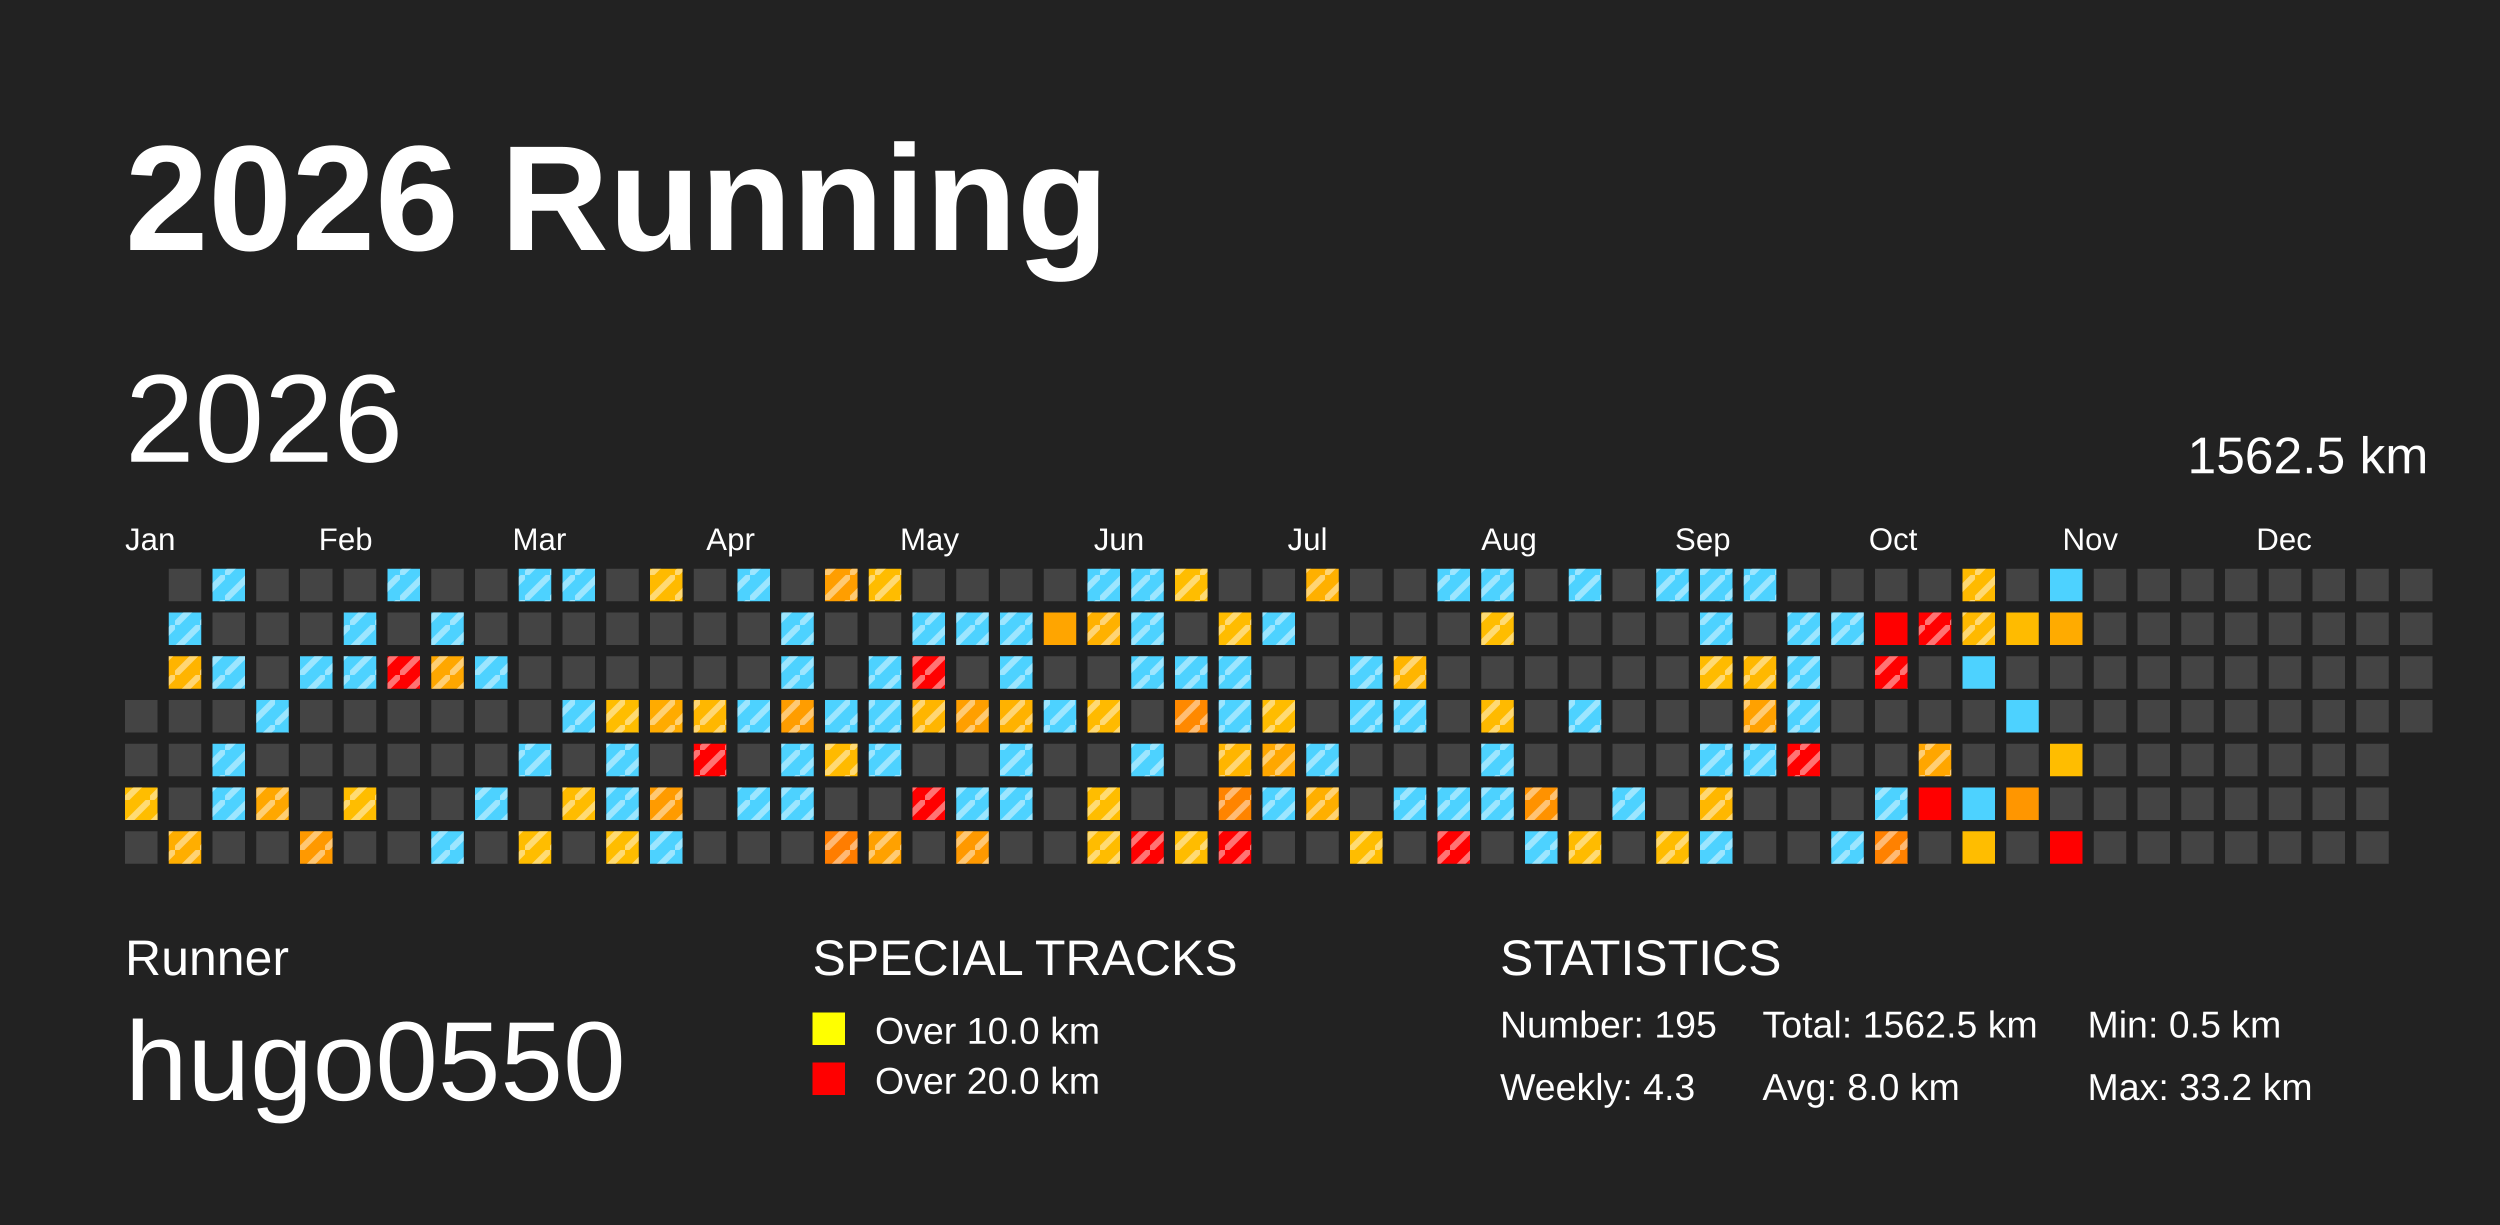
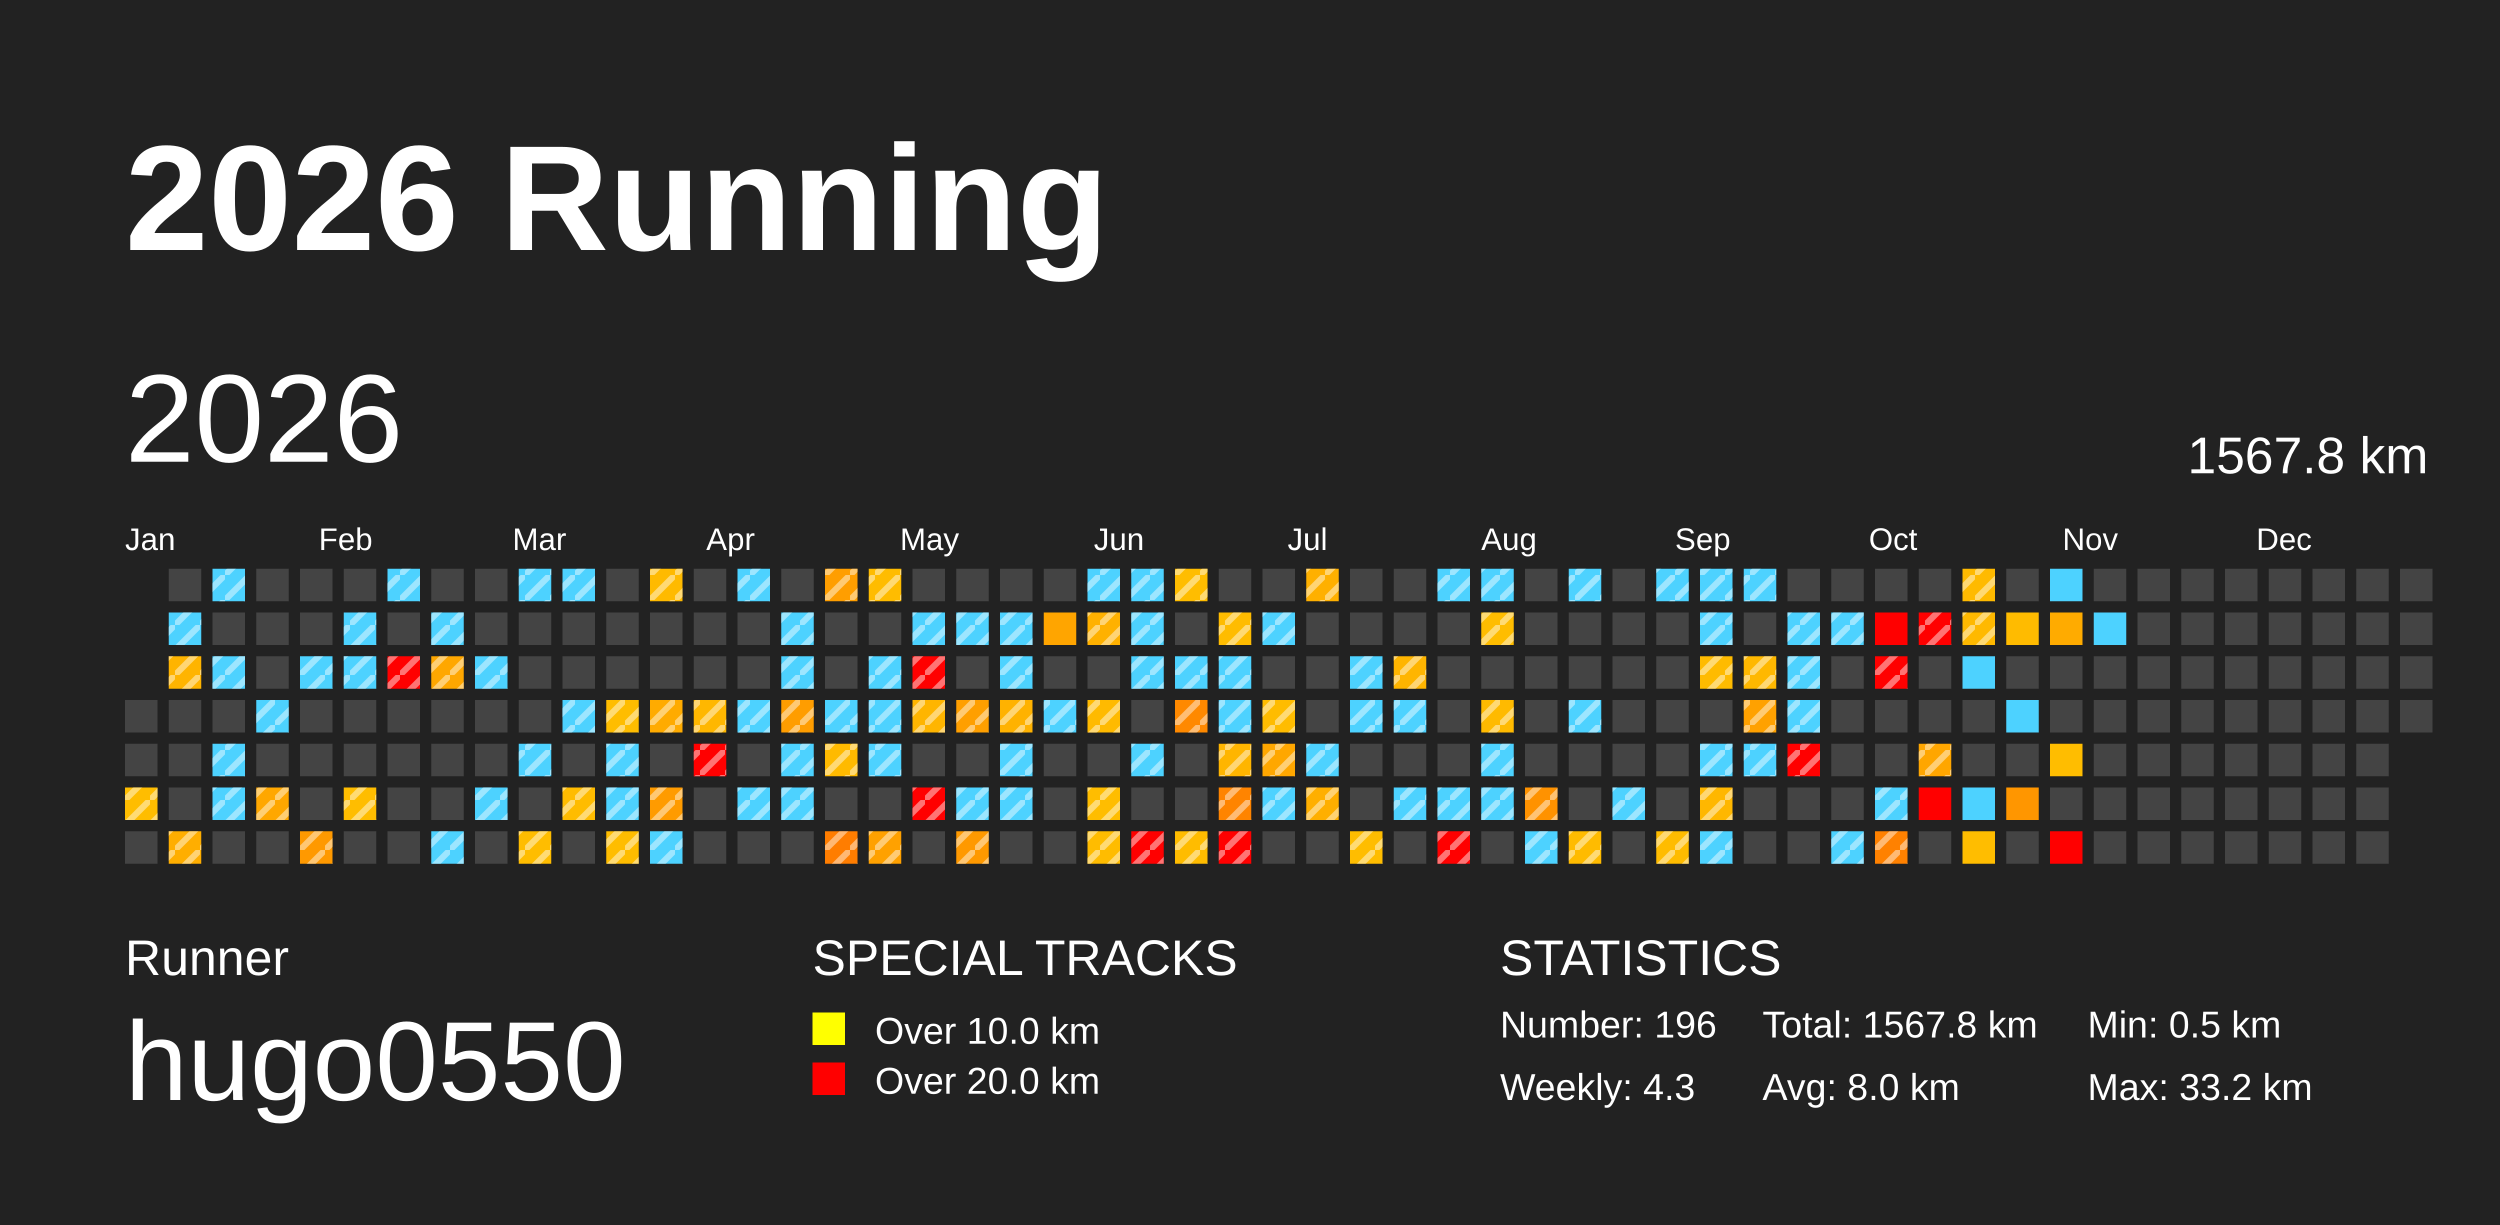
<svg xmlns="http://www.w3.org/2000/svg" baseProfile="full" height="98mm" version="1.1" viewBox="0,0,200,98" width="200mm">
  <defs>
    <pattern height="2" id="indoor-stripe" patternUnits="userSpaceOnUse" width="2">
      <line stroke="white" stroke-opacity="0.45" stroke-width="0.5" x1="0" x2="2" y1="2" y2="0" />
    </pattern>
  </defs>
  <rect fill="#222222" height="98" width="200" x="0" y="0" />
  <text fill="#FFFFFF" style="font-size:12px; font-family:Arial; font-weight:bold;" x="10" y="20">2026 Running</text>
  <text fill="#FFFFFF" style="font-size:4px; font-family:Arial" x="10" y="78">Runner</text>
  <text fill="#FFFFFF" style="font-size:9px; font-family:Arial" x="10" y="88">hugo0550</text>
  <text fill="#FFFFFF" style="font-size:4px; font-family:Arial" x="65" y="78">SPECIAL TRACKS</text>
  <rect fill="yellow" height="2.6" width="2.6" x="65" y="81" />
  <text fill="#FFFFFF" style="font-size:3px; font-family:Arial" x="70" y="83.5">Over 10.0 km</text>
  <rect fill="red" height="2.6" width="2.6" x="65" y="85" />
  <text fill="#FFFFFF" style="font-size:3px; font-family:Arial" x="70" y="87.5">Over 20.0 km</text>
  <text fill="#FFFFFF" style="font-size:4px; font-family:Arial" x="120" y="78">STATISTICS</text>
-   <text fill="#FFFFFF" style="font-size:3px; font-family:Arial" x="120" y="83">Number: 195</text>
+   <text fill="#FFFFFF" style="font-size:3px; font-family:Arial" x="120" y="83">Number: 196</text>
  <text fill="#FFFFFF" style="font-size:3px; font-family:Arial" x="120" y="88">Weekly: 4.3</text>
-   <text fill="#FFFFFF" style="font-size:3px; font-family:Arial" x="141" y="83">Total: 1562.5 km</text>
+   <text fill="#FFFFFF" style="font-size:3px; font-family:Arial" x="141" y="83">Total: 1567.8 km</text>
  <text fill="#FFFFFF" style="font-size:3px; font-family:Arial" x="141" y="88">Avg: 8.0 km</text>
  <text fill="#FFFFFF" style="font-size:3px; font-family:Arial" x="167" y="83">Min: 0.5 km</text>
  <text fill="#FFFFFF" style="font-size:3px; font-family:Arial" x="167" y="88">Max: 33.2 km</text>
  <text dominant-baseline="hanging" fill="#FFFFFF" style="font-size:10.0px; font-family:Arial;" x="10" y="30">2026</text>
-   <text dominant-baseline="hanging" fill="#FFFFFF" style="font-size:4.125px; font-family:Arial;" x="175" y="35">1562.5 km</text>
+   <text dominant-baseline="hanging" fill="#FFFFFF" style="font-size:4.125px; font-family:Arial;" x="175" y="35">1567.8 km</text>
  <text fill="#FFFFFF" style="font-size:2.5px; font-family:Arial" x="10.0" y="44">Jan</text>
  <text fill="#FFFFFF" style="font-size:2.5px; font-family:Arial" x="25.5" y="44">Feb</text>
  <text fill="#FFFFFF" style="font-size:2.5px; font-family:Arial" x="41.0" y="44">Mar</text>
  <text fill="#FFFFFF" style="font-size:2.5px; font-family:Arial" x="56.5" y="44">Apr</text>
  <text fill="#FFFFFF" style="font-size:2.5px; font-family:Arial" x="72.0" y="44">May</text>
  <text fill="#FFFFFF" style="font-size:2.5px; font-family:Arial" x="87.5" y="44">Jun</text>
  <text fill="#FFFFFF" style="font-size:2.5px; font-family:Arial" x="103.0" y="44">Jul</text>
  <text fill="#FFFFFF" style="font-size:2.5px; font-family:Arial" x="118.5" y="44">Aug</text>
  <text fill="#FFFFFF" style="font-size:2.5px; font-family:Arial" x="134.0" y="44">Sep</text>
  <text fill="#FFFFFF" style="font-size:2.5px; font-family:Arial" x="149.5" y="44">Oct</text>
  <text fill="#FFFFFF" style="font-size:2.5px; font-family:Arial" x="165.0" y="44">Nov</text>
  <text fill="#FFFFFF" style="font-size:2.5px; font-family:Arial" x="180.5" y="44">Dec</text>
  <rect fill="#444444" height="2.6" width="2.6" x="10.0" y="56.0" />
  <rect fill="#444444" height="2.6" width="2.6" x="10.0" y="59.5" />
  <rect fill="#ffbd00" height="2.6" width="2.6" x="10.0" y="63.0" />
  <rect fill="url(#indoor-stripe)" height="2.6" style="pointer-events: none;" width="2.6" x="10.0" y="63.0" />
  <rect fill="#444444" height="2.6" width="2.6" x="10.0" y="66.5" />
  <rect fill="#444444" height="2.6" width="2.6" x="13.5" y="45.5" />
  <rect fill="#4dd2ff" height="2.6" width="2.6" x="13.5" y="49.0" />
  <rect fill="url(#indoor-stripe)" height="2.6" style="pointer-events: none;" width="2.6" x="13.5" y="49.0" />
  <rect fill="#ffb400" height="2.6" width="2.6" x="13.5" y="52.5" />
  <rect fill="url(#indoor-stripe)" height="2.6" style="pointer-events: none;" width="2.6" x="13.5" y="52.5" />
  <rect fill="#444444" height="2.6" width="2.6" x="13.5" y="56.0" />
  <rect fill="#444444" height="2.6" width="2.6" x="13.5" y="59.5" />
  <rect fill="#444444" height="2.6" width="2.6" x="13.5" y="63.0" />
  <rect fill="#ffae00" height="2.6" width="2.6" x="13.5" y="66.5" />
  <rect fill="url(#indoor-stripe)" height="2.6" style="pointer-events: none;" width="2.6" x="13.5" y="66.5" />
  <rect fill="#4dd2ff" height="2.6" width="2.6" x="17.0" y="45.5" />
  <rect fill="url(#indoor-stripe)" height="2.6" style="pointer-events: none;" width="2.6" x="17.0" y="45.5" />
  <rect fill="#444444" height="2.6" width="2.6" x="17.0" y="49.0" />
  <rect fill="#4dd2ff" height="2.6" width="2.6" x="17.0" y="52.5" />
  <rect fill="url(#indoor-stripe)" height="2.6" style="pointer-events: none;" width="2.6" x="17.0" y="52.5" />
  <rect fill="#444444" height="2.6" width="2.6" x="17.0" y="56.0" />
  <rect fill="#4dd2ff" height="2.6" width="2.6" x="17.0" y="59.5" />
  <rect fill="url(#indoor-stripe)" height="2.6" style="pointer-events: none;" width="2.6" x="17.0" y="59.5" />
  <rect fill="#4dd2ff" height="2.6" width="2.6" x="17.0" y="63.0" />
  <rect fill="url(#indoor-stripe)" height="2.6" style="pointer-events: none;" width="2.6" x="17.0" y="63.0" />
  <rect fill="#444444" height="2.6" width="2.6" x="17.0" y="66.5" />
  <rect fill="#444444" height="2.6" width="2.6" x="20.5" y="45.5" />
  <rect fill="#444444" height="2.6" width="2.6" x="20.5" y="49.0" />
  <rect fill="#444444" height="2.6" width="2.6" x="20.5" y="52.5" />
  <rect fill="#4dd2ff" height="2.6" width="2.6" x="20.5" y="56.0" />
  <rect fill="url(#indoor-stripe)" height="2.6" style="pointer-events: none;" width="2.6" x="20.5" y="56.0" />
  <rect fill="#444444" height="2.6" width="2.6" x="20.5" y="59.5" />
  <rect fill="#ffa700" height="2.6" width="2.6" x="20.5" y="63.0" />
  <rect fill="url(#indoor-stripe)" height="2.6" style="pointer-events: none;" width="2.6" x="20.5" y="63.0" />
  <rect fill="#444444" height="2.6" width="2.6" x="20.5" y="66.5" />
  <rect fill="#444444" height="2.6" width="2.6" x="24.0" y="45.5" />
  <rect fill="#444444" height="2.6" width="2.6" x="24.0" y="49.0" />
  <rect fill="#4dd2ff" height="2.6" width="2.6" x="24.0" y="52.5" />
  <rect fill="url(#indoor-stripe)" height="2.6" style="pointer-events: none;" width="2.6" x="24.0" y="52.5" />
  <rect fill="#444444" height="2.6" width="2.6" x="24.0" y="56.0" />
  <rect fill="#444444" height="2.6" width="2.6" x="24.0" y="59.5" />
  <rect fill="#444444" height="2.6" width="2.6" x="24.0" y="63.0" />
  <rect fill="#ff9900" height="2.6" width="2.6" x="24.0" y="66.5" />
  <rect fill="url(#indoor-stripe)" height="2.6" style="pointer-events: none;" width="2.6" x="24.0" y="66.5" />
  <rect fill="#444444" height="2.6" width="2.6" x="27.5" y="45.5" />
  <rect fill="#4dd2ff" height="2.6" width="2.6" x="27.5" y="49.0" />
  <rect fill="url(#indoor-stripe)" height="2.6" style="pointer-events: none;" width="2.6" x="27.5" y="49.0" />
  <rect fill="#4dd2ff" height="2.6" width="2.6" x="27.5" y="52.5" />
  <rect fill="url(#indoor-stripe)" height="2.6" style="pointer-events: none;" width="2.6" x="27.5" y="52.5" />
  <rect fill="#444444" height="2.6" width="2.6" x="27.5" y="56.0" />
  <rect fill="#444444" height="2.6" width="2.6" x="27.5" y="59.5" />
  <rect fill="#ffbd00" height="2.6" width="2.6" x="27.5" y="63.0" />
  <rect fill="url(#indoor-stripe)" height="2.6" style="pointer-events: none;" width="2.6" x="27.5" y="63.0" />
  <rect fill="#444444" height="2.6" width="2.6" x="27.5" y="66.5" />
  <rect fill="#4dd2ff" height="2.6" width="2.6" x="31.0" y="45.5" />
  <rect fill="url(#indoor-stripe)" height="2.6" style="pointer-events: none;" width="2.6" x="31.0" y="45.5" />
  <rect fill="#444444" height="2.6" width="2.6" x="31.0" y="49.0" />
  <rect fill="red" height="2.6" width="2.6" x="31.0" y="52.5" />
  <rect fill="url(#indoor-stripe)" height="2.6" style="pointer-events: none;" width="2.6" x="31.0" y="52.5" />
  <rect fill="#444444" height="2.6" width="2.6" x="31.0" y="56.0" />
  <rect fill="#444444" height="2.6" width="2.6" x="31.0" y="59.5" />
  <rect fill="#444444" height="2.6" width="2.6" x="31.0" y="63.0" />
  <rect fill="#444444" height="2.6" width="2.6" x="31.0" y="66.5" />
  <rect fill="#444444" height="2.6" width="2.6" x="34.5" y="45.5" />
  <rect fill="#4dd2ff" height="2.6" width="2.6" x="34.5" y="49.0" />
  <rect fill="url(#indoor-stripe)" height="2.6" style="pointer-events: none;" width="2.6" x="34.5" y="49.0" />
  <rect fill="#ffa700" height="2.6" width="2.6" x="34.5" y="52.5" />
  <rect fill="url(#indoor-stripe)" height="2.6" style="pointer-events: none;" width="2.6" x="34.5" y="52.5" />
  <rect fill="#444444" height="2.6" width="2.6" x="34.5" y="56.0" />
  <rect fill="#444444" height="2.6" width="2.6" x="34.5" y="59.5" />
  <rect fill="#444444" height="2.6" width="2.6" x="34.5" y="63.0" />
  <rect fill="#4dd2ff" height="2.6" width="2.6" x="34.5" y="66.5" />
  <rect fill="url(#indoor-stripe)" height="2.6" style="pointer-events: none;" width="2.6" x="34.5" y="66.5" />
  <rect fill="#444444" height="2.6" width="2.6" x="38.0" y="45.5" />
  <rect fill="#444444" height="2.6" width="2.6" x="38.0" y="49.0" />
  <rect fill="#4dd2ff" height="2.6" width="2.6" x="38.0" y="52.5" />
  <rect fill="url(#indoor-stripe)" height="2.6" style="pointer-events: none;" width="2.6" x="38.0" y="52.5" />
  <rect fill="#444444" height="2.6" width="2.6" x="38.0" y="56.0" />
  <rect fill="#444444" height="2.6" width="2.6" x="38.0" y="59.5" />
  <rect fill="#4dd2ff" height="2.6" width="2.6" x="38.0" y="63.0" />
  <rect fill="url(#indoor-stripe)" height="2.6" style="pointer-events: none;" width="2.6" x="38.0" y="63.0" />
  <rect fill="#444444" height="2.6" width="2.6" x="38.0" y="66.5" />
  <rect fill="#4dd2ff" height="2.6" width="2.6" x="41.5" y="45.5" />
  <rect fill="url(#indoor-stripe)" height="2.6" style="pointer-events: none;" width="2.6" x="41.5" y="45.5" />
  <rect fill="#444444" height="2.6" width="2.6" x="41.5" y="49.0" />
  <rect fill="#444444" height="2.6" width="2.6" x="41.5" y="52.5" />
  <rect fill="#444444" height="2.6" width="2.6" x="41.5" y="56.0" />
  <rect fill="#4dd2ff" height="2.6" width="2.6" x="41.5" y="59.5" />
  <rect fill="url(#indoor-stripe)" height="2.6" style="pointer-events: none;" width="2.6" x="41.5" y="59.5" />
  <rect fill="#444444" height="2.6" width="2.6" x="41.5" y="63.0" />
  <rect fill="#ffbd00" height="2.6" width="2.6" x="41.5" y="66.5" />
  <rect fill="url(#indoor-stripe)" height="2.6" style="pointer-events: none;" width="2.6" x="41.5" y="66.5" />
  <rect fill="#4dd2ff" height="2.6" width="2.6" x="45.0" y="45.5" />
  <rect fill="url(#indoor-stripe)" height="2.6" style="pointer-events: none;" width="2.6" x="45.0" y="45.5" />
  <rect fill="#444444" height="2.6" width="2.6" x="45.0" y="49.0" />
  <rect fill="#444444" height="2.6" width="2.6" x="45.0" y="52.5" />
  <rect fill="#4dd2ff" height="2.6" width="2.6" x="45.0" y="56.0" />
  <rect fill="url(#indoor-stripe)" height="2.6" style="pointer-events: none;" width="2.6" x="45.0" y="56.0" />
  <rect fill="#444444" height="2.6" width="2.6" x="45.0" y="59.5" />
  <rect fill="#ffbc00" height="2.6" width="2.6" x="45.0" y="63.0" />
  <rect fill="url(#indoor-stripe)" height="2.6" style="pointer-events: none;" width="2.6" x="45.0" y="63.0" />
  <rect fill="#444444" height="2.6" width="2.6" x="45.0" y="66.5" />
  <rect fill="#444444" height="2.6" width="2.6" x="48.5" y="45.5" />
  <rect fill="#444444" height="2.6" width="2.6" x="48.5" y="49.0" />
  <rect fill="#444444" height="2.6" width="2.6" x="48.5" y="52.5" />
  <rect fill="#ffbd00" height="2.6" width="2.6" x="48.5" y="56.0" />
  <rect fill="url(#indoor-stripe)" height="2.6" style="pointer-events: none;" width="2.6" x="48.5" y="56.0" />
  <rect fill="#4dd2ff" height="2.6" width="2.6" x="48.5" y="59.5" />
  <rect fill="url(#indoor-stripe)" height="2.6" style="pointer-events: none;" width="2.6" x="48.5" y="59.5" />
  <rect fill="#4dd2ff" height="2.6" width="2.6" x="48.5" y="63.0" />
  <rect fill="url(#indoor-stripe)" height="2.6" style="pointer-events: none;" width="2.6" x="48.5" y="63.0" />
  <rect fill="#ffbd00" height="2.6" width="2.6" x="48.5" y="66.5" />
  <rect fill="url(#indoor-stripe)" height="2.6" style="pointer-events: none;" width="2.6" x="48.5" y="66.5" />
  <rect fill="#ffba00" height="2.6" width="2.6" x="52.0" y="45.5" />
  <rect fill="url(#indoor-stripe)" height="2.6" style="pointer-events: none;" width="2.6" x="52.0" y="45.5" />
  <rect fill="#444444" height="2.6" width="2.6" x="52.0" y="49.0" />
  <rect fill="#444444" height="2.6" width="2.6" x="52.0" y="52.5" />
  <rect fill="#ffab00" height="2.6" width="2.6" x="52.0" y="56.0" />
  <rect fill="url(#indoor-stripe)" height="2.6" style="pointer-events: none;" width="2.6" x="52.0" y="56.0" />
  <rect fill="#444444" height="2.6" width="2.6" x="52.0" y="59.5" />
  <rect fill="#ff9b00" height="2.6" width="2.6" x="52.0" y="63.0" />
  <rect fill="url(#indoor-stripe)" height="2.6" style="pointer-events: none;" width="2.6" x="52.0" y="63.0" />
  <rect fill="#4dd2ff" height="2.6" width="2.6" x="52.0" y="66.5" />
  <rect fill="url(#indoor-stripe)" height="2.6" style="pointer-events: none;" width="2.6" x="52.0" y="66.5" />
  <rect fill="#444444" height="2.6" width="2.6" x="55.5" y="45.5" />
  <rect fill="#444444" height="2.6" width="2.6" x="55.5" y="49.0" />
  <rect fill="#444444" height="2.6" width="2.6" x="55.5" y="52.5" />
  <rect fill="#ffb700" height="2.6" width="2.6" x="55.5" y="56.0" />
  <rect fill="url(#indoor-stripe)" height="2.6" style="pointer-events: none;" width="2.6" x="55.5" y="56.0" />
  <rect fill="red" height="2.6" width="2.6" x="55.5" y="59.5" />
  <rect fill="url(#indoor-stripe)" height="2.6" style="pointer-events: none;" width="2.6" x="55.5" y="59.5" />
  <rect fill="#444444" height="2.6" width="2.6" x="55.5" y="63.0" />
  <rect fill="#444444" height="2.6" width="2.6" x="55.5" y="66.5" />
  <rect fill="#4dd2ff" height="2.6" width="2.6" x="59.0" y="45.5" />
  <rect fill="url(#indoor-stripe)" height="2.6" style="pointer-events: none;" width="2.6" x="59.0" y="45.5" />
  <rect fill="#444444" height="2.6" width="2.6" x="59.0" y="49.0" />
  <rect fill="#444444" height="2.6" width="2.6" x="59.0" y="52.5" />
  <rect fill="#4dd2ff" height="2.6" width="2.6" x="59.0" y="56.0" />
  <rect fill="url(#indoor-stripe)" height="2.6" style="pointer-events: none;" width="2.6" x="59.0" y="56.0" />
  <rect fill="#444444" height="2.6" width="2.6" x="59.0" y="59.5" />
  <rect fill="#4dd2ff" height="2.6" width="2.6" x="59.0" y="63.0" />
  <rect fill="url(#indoor-stripe)" height="2.6" style="pointer-events: none;" width="2.6" x="59.0" y="63.0" />
  <rect fill="#444444" height="2.6" width="2.6" x="59.0" y="66.5" />
  <rect fill="#444444" height="2.6" width="2.6" x="62.5" y="45.5" />
  <rect fill="#4dd2ff" height="2.6" width="2.6" x="62.5" y="49.0" />
  <rect fill="url(#indoor-stripe)" height="2.6" style="pointer-events: none;" width="2.6" x="62.5" y="49.0" />
  <rect fill="#4dd2ff" height="2.6" width="2.6" x="62.5" y="52.5" />
  <rect fill="url(#indoor-stripe)" height="2.6" style="pointer-events: none;" width="2.6" x="62.5" y="52.5" />
  <rect fill="#ff9d00" height="2.6" width="2.6" x="62.5" y="56.0" />
  <rect fill="url(#indoor-stripe)" height="2.6" style="pointer-events: none;" width="2.6" x="62.5" y="56.0" />
  <rect fill="#4dd2ff" height="2.6" width="2.6" x="62.5" y="59.5" />
  <rect fill="url(#indoor-stripe)" height="2.6" style="pointer-events: none;" width="2.6" x="62.5" y="59.5" />
  <rect fill="#4dd2ff" height="2.6" width="2.6" x="62.5" y="63.0" />
  <rect fill="url(#indoor-stripe)" height="2.6" style="pointer-events: none;" width="2.6" x="62.5" y="63.0" />
  <rect fill="#444444" height="2.6" width="2.6" x="62.5" y="66.5" />
  <rect fill="#ff9e00" height="2.6" width="2.6" x="66.0" y="45.5" />
  <rect fill="url(#indoor-stripe)" height="2.6" style="pointer-events: none;" width="2.6" x="66.0" y="45.5" />
  <rect fill="#444444" height="2.6" width="2.6" x="66.0" y="49.0" />
  <rect fill="#444444" height="2.6" width="2.6" x="66.0" y="52.5" />
  <rect fill="#4dd2ff" height="2.6" width="2.6" x="66.0" y="56.0" />
  <rect fill="url(#indoor-stripe)" height="2.6" style="pointer-events: none;" width="2.6" x="66.0" y="56.0" />
  <rect fill="#ffba00" height="2.6" width="2.6" x="66.0" y="59.5" />
  <rect fill="url(#indoor-stripe)" height="2.6" style="pointer-events: none;" width="2.6" x="66.0" y="59.5" />
  <rect fill="#444444" height="2.6" width="2.6" x="66.0" y="63.0" />
  <rect fill="#ff7d00" height="2.6" width="2.6" x="66.0" y="66.5" />
  <rect fill="url(#indoor-stripe)" height="2.6" style="pointer-events: none;" width="2.6" x="66.0" y="66.5" />
  <rect fill="#ffbc00" height="2.6" width="2.6" x="69.5" y="45.5" />
  <rect fill="url(#indoor-stripe)" height="2.6" style="pointer-events: none;" width="2.6" x="69.5" y="45.5" />
  <rect fill="#444444" height="2.6" width="2.6" x="69.5" y="49.0" />
  <rect fill="#4dd2ff" height="2.6" width="2.6" x="69.5" y="52.5" />
  <rect fill="url(#indoor-stripe)" height="2.6" style="pointer-events: none;" width="2.6" x="69.5" y="52.5" />
  <rect fill="#4dd2ff" height="2.6" width="2.6" x="69.5" y="56.0" />
  <rect fill="url(#indoor-stripe)" height="2.6" style="pointer-events: none;" width="2.6" x="69.5" y="56.0" />
  <rect fill="#4dd2ff" height="2.6" width="2.6" x="69.5" y="59.5" />
  <rect fill="url(#indoor-stripe)" height="2.6" style="pointer-events: none;" width="2.6" x="69.5" y="59.5" />
  <rect fill="#444444" height="2.6" width="2.6" x="69.5" y="63.0" />
  <rect fill="#ffa100" height="2.6" width="2.6" x="69.5" y="66.5" />
  <rect fill="url(#indoor-stripe)" height="2.6" style="pointer-events: none;" width="2.6" x="69.5" y="66.5" />
  <rect fill="#444444" height="2.6" width="2.6" x="73.0" y="45.5" />
  <rect fill="#4dd2ff" height="2.6" width="2.6" x="73.0" y="49.0" />
  <rect fill="url(#indoor-stripe)" height="2.6" style="pointer-events: none;" width="2.6" x="73.0" y="49.0" />
  <rect fill="red" height="2.6" width="2.6" x="73.0" y="52.5" />
  <rect fill="url(#indoor-stripe)" height="2.6" style="pointer-events: none;" width="2.6" x="73.0" y="52.5" />
  <rect fill="#ffb500" height="2.6" width="2.6" x="73.0" y="56.0" />
  <rect fill="url(#indoor-stripe)" height="2.6" style="pointer-events: none;" width="2.6" x="73.0" y="56.0" />
  <rect fill="#444444" height="2.6" width="2.6" x="73.0" y="59.5" />
  <rect fill="red" height="2.6" width="2.6" x="73.0" y="63.0" />
  <rect fill="url(#indoor-stripe)" height="2.6" style="pointer-events: none;" width="2.6" x="73.0" y="63.0" />
  <rect fill="#444444" height="2.6" width="2.6" x="73.0" y="66.5" />
  <rect fill="#444444" height="2.6" width="2.6" x="76.5" y="45.5" />
  <rect fill="#4dd2ff" height="2.6" width="2.6" x="76.5" y="49.0" />
  <rect fill="url(#indoor-stripe)" height="2.6" style="pointer-events: none;" width="2.6" x="76.5" y="49.0" />
  <rect fill="#444444" height="2.6" width="2.6" x="76.5" y="52.5" />
  <rect fill="#ff9f00" height="2.6" width="2.6" x="76.5" y="56.0" />
  <rect fill="url(#indoor-stripe)" height="2.6" style="pointer-events: none;" width="2.6" x="76.5" y="56.0" />
  <rect fill="#444444" height="2.6" width="2.6" x="76.5" y="59.5" />
  <rect fill="#4dd2ff" height="2.6" width="2.6" x="76.5" y="63.0" />
  <rect fill="url(#indoor-stripe)" height="2.6" style="pointer-events: none;" width="2.6" x="76.5" y="63.0" />
  <rect fill="#ff9900" height="2.6" width="2.6" x="76.5" y="66.5" />
  <rect fill="url(#indoor-stripe)" height="2.6" style="pointer-events: none;" width="2.6" x="76.5" y="66.5" />
  <rect fill="#444444" height="2.6" width="2.6" x="80.0" y="45.5" />
  <rect fill="#4dd2ff" height="2.6" width="2.6" x="80.0" y="49.0" />
  <rect fill="url(#indoor-stripe)" height="2.6" style="pointer-events: none;" width="2.6" x="80.0" y="49.0" />
  <rect fill="#4dd2ff" height="2.6" width="2.6" x="80.0" y="52.5" />
  <rect fill="url(#indoor-stripe)" height="2.6" style="pointer-events: none;" width="2.6" x="80.0" y="52.5" />
  <rect fill="#ffb200" height="2.6" width="2.6" x="80.0" y="56.0" />
  <rect fill="url(#indoor-stripe)" height="2.6" style="pointer-events: none;" width="2.6" x="80.0" y="56.0" />
  <rect fill="#4dd2ff" height="2.6" width="2.6" x="80.0" y="59.5" />
  <rect fill="url(#indoor-stripe)" height="2.6" style="pointer-events: none;" width="2.6" x="80.0" y="59.5" />
  <rect fill="#4dd2ff" height="2.6" width="2.6" x="80.0" y="63.0" />
  <rect fill="url(#indoor-stripe)" height="2.6" style="pointer-events: none;" width="2.6" x="80.0" y="63.0" />
  <rect fill="#444444" height="2.6" width="2.6" x="80.0" y="66.5" />
  <rect fill="#444444" height="2.6" width="2.6" x="83.5" y="45.5" />
  <rect fill="#ffa500" height="2.6" width="2.6" x="83.5" y="49.0" />
  <rect fill="#444444" height="2.6" width="2.6" x="83.5" y="52.5" />
  <rect fill="#4dd2ff" height="2.6" width="2.6" x="83.5" y="56.0" />
  <rect fill="url(#indoor-stripe)" height="2.6" style="pointer-events: none;" width="2.6" x="83.5" y="56.0" />
  <rect fill="#444444" height="2.6" width="2.6" x="83.5" y="59.5" />
  <rect fill="#444444" height="2.6" width="2.6" x="83.5" y="63.0" />
  <rect fill="#444444" height="2.6" width="2.6" x="83.5" y="66.5" />
  <rect fill="#4dd2ff" height="2.6" width="2.6" x="87.0" y="45.5" />
  <rect fill="url(#indoor-stripe)" height="2.6" style="pointer-events: none;" width="2.6" x="87.0" y="45.5" />
  <rect fill="#ffb100" height="2.6" width="2.6" x="87.0" y="49.0" />
  <rect fill="url(#indoor-stripe)" height="2.6" style="pointer-events: none;" width="2.6" x="87.0" y="49.0" />
  <rect fill="#444444" height="2.6" width="2.6" x="87.0" y="52.5" />
  <rect fill="#ffba00" height="2.6" width="2.6" x="87.0" y="56.0" />
  <rect fill="url(#indoor-stripe)" height="2.6" style="pointer-events: none;" width="2.6" x="87.0" y="56.0" />
  <rect fill="#444444" height="2.6" width="2.6" x="87.0" y="59.5" />
  <rect fill="#ffbd00" height="2.6" width="2.6" x="87.0" y="63.0" />
  <rect fill="url(#indoor-stripe)" height="2.6" style="pointer-events: none;" width="2.6" x="87.0" y="63.0" />
  <rect fill="#ffbc00" height="2.6" width="2.6" x="87.0" y="66.5" />
  <rect fill="url(#indoor-stripe)" height="2.6" style="pointer-events: none;" width="2.6" x="87.0" y="66.5" />
  <rect fill="#4dd2ff" height="2.6" width="2.6" x="90.5" y="45.5" />
  <rect fill="url(#indoor-stripe)" height="2.6" style="pointer-events: none;" width="2.6" x="90.5" y="45.5" />
  <rect fill="#4dd2ff" height="2.6" width="2.6" x="90.5" y="49.0" />
  <rect fill="url(#indoor-stripe)" height="2.6" style="pointer-events: none;" width="2.6" x="90.5" y="49.0" />
  <rect fill="#4dd2ff" height="2.6" width="2.6" x="90.5" y="52.5" />
  <rect fill="url(#indoor-stripe)" height="2.6" style="pointer-events: none;" width="2.6" x="90.5" y="52.5" />
  <rect fill="#444444" height="2.6" width="2.6" x="90.5" y="56.0" />
  <rect fill="#4dd2ff" height="2.6" width="2.6" x="90.5" y="59.5" />
  <rect fill="url(#indoor-stripe)" height="2.6" style="pointer-events: none;" width="2.6" x="90.5" y="59.5" />
  <rect fill="#444444" height="2.6" width="2.6" x="90.5" y="63.0" />
  <rect fill="red" height="2.6" width="2.6" x="90.5" y="66.5" />
  <rect fill="url(#indoor-stripe)" height="2.6" style="pointer-events: none;" width="2.6" x="90.5" y="66.5" />
  <rect fill="#ffbd00" height="2.6" width="2.6" x="94.0" y="45.5" />
  <rect fill="url(#indoor-stripe)" height="2.6" style="pointer-events: none;" width="2.6" x="94.0" y="45.5" />
  <rect fill="#444444" height="2.6" width="2.6" x="94.0" y="49.0" />
  <rect fill="#4dd2ff" height="2.6" width="2.6" x="94.0" y="52.5" />
  <rect fill="url(#indoor-stripe)" height="2.6" style="pointer-events: none;" width="2.6" x="94.0" y="52.5" />
  <rect fill="#ff8900" height="2.6" width="2.6" x="94.0" y="56.0" />
  <rect fill="url(#indoor-stripe)" height="2.6" style="pointer-events: none;" width="2.6" x="94.0" y="56.0" />
  <rect fill="#444444" height="2.6" width="2.6" x="94.0" y="59.5" />
  <rect fill="#444444" height="2.6" width="2.6" x="94.0" y="63.0" />
  <rect fill="#ffbc00" height="2.6" width="2.6" x="94.0" y="66.5" />
  <rect fill="url(#indoor-stripe)" height="2.6" style="pointer-events: none;" width="2.6" x="94.0" y="66.5" />
  <rect fill="#444444" height="2.6" width="2.6" x="97.5" y="45.5" />
  <rect fill="#ffbc00" height="2.6" width="2.6" x="97.5" y="49.0" />
  <rect fill="url(#indoor-stripe)" height="2.6" style="pointer-events: none;" width="2.6" x="97.5" y="49.0" />
  <rect fill="#4dd2ff" height="2.6" width="2.6" x="97.5" y="52.5" />
  <rect fill="url(#indoor-stripe)" height="2.6" style="pointer-events: none;" width="2.6" x="97.5" y="52.5" />
  <rect fill="#4dd2ff" height="2.6" width="2.6" x="97.5" y="56.0" />
  <rect fill="url(#indoor-stripe)" height="2.6" style="pointer-events: none;" width="2.6" x="97.5" y="56.0" />
  <rect fill="#ffb500" height="2.6" width="2.6" x="97.5" y="59.5" />
  <rect fill="url(#indoor-stripe)" height="2.6" style="pointer-events: none;" width="2.6" x="97.5" y="59.5" />
  <rect fill="#ff8400" height="2.6" width="2.6" x="97.5" y="63.0" />
  <rect fill="url(#indoor-stripe)" height="2.6" style="pointer-events: none;" width="2.6" x="97.5" y="63.0" />
  <rect fill="red" height="2.6" width="2.6" x="97.5" y="66.5" />
  <rect fill="url(#indoor-stripe)" height="2.6" style="pointer-events: none;" width="2.6" x="97.5" y="66.5" />
  <rect fill="#444444" height="2.6" width="2.6" x="101.0" y="45.5" />
  <rect fill="#4dd2ff" height="2.6" width="2.6" x="101.0" y="49.0" />
  <rect fill="url(#indoor-stripe)" height="2.6" style="pointer-events: none;" width="2.6" x="101.0" y="49.0" />
  <rect fill="#444444" height="2.6" width="2.6" x="101.0" y="52.5" />
  <rect fill="#ffbc00" height="2.6" width="2.6" x="101.0" y="56.0" />
  <rect fill="url(#indoor-stripe)" height="2.6" style="pointer-events: none;" width="2.6" x="101.0" y="56.0" />
  <rect fill="#ffa700" height="2.6" width="2.6" x="101.0" y="59.5" />
  <rect fill="url(#indoor-stripe)" height="2.6" style="pointer-events: none;" width="2.6" x="101.0" y="59.5" />
  <rect fill="#4dd2ff" height="2.6" width="2.6" x="101.0" y="63.0" />
  <rect fill="url(#indoor-stripe)" height="2.6" style="pointer-events: none;" width="2.6" x="101.0" y="63.0" />
  <rect fill="#444444" height="2.6" width="2.6" x="101.0" y="66.5" />
  <rect fill="#ffb000" height="2.6" width="2.6" x="104.5" y="45.5" />
  <rect fill="url(#indoor-stripe)" height="2.6" style="pointer-events: none;" width="2.6" x="104.5" y="45.5" />
  <rect fill="#444444" height="2.6" width="2.6" x="104.5" y="49.0" />
  <rect fill="#444444" height="2.6" width="2.6" x="104.5" y="52.5" />
  <rect fill="#444444" height="2.6" width="2.6" x="104.5" y="56.0" />
  <rect fill="#4dd2ff" height="2.6" width="2.6" x="104.5" y="59.5" />
  <rect fill="url(#indoor-stripe)" height="2.6" style="pointer-events: none;" width="2.6" x="104.5" y="59.5" />
  <rect fill="#ffaf00" height="2.6" width="2.6" x="104.5" y="63.0" />
  <rect fill="url(#indoor-stripe)" height="2.6" style="pointer-events: none;" width="2.6" x="104.5" y="63.0" />
  <rect fill="#444444" height="2.6" width="2.6" x="104.5" y="66.5" />
  <rect fill="#444444" height="2.6" width="2.6" x="108.0" y="45.5" />
  <rect fill="#444444" height="2.6" width="2.6" x="108.0" y="49.0" />
  <rect fill="#4dd2ff" height="2.6" width="2.6" x="108.0" y="52.5" />
  <rect fill="url(#indoor-stripe)" height="2.6" style="pointer-events: none;" width="2.6" x="108.0" y="52.5" />
  <rect fill="#4dd2ff" height="2.6" width="2.6" x="108.0" y="56.0" />
  <rect fill="url(#indoor-stripe)" height="2.6" style="pointer-events: none;" width="2.6" x="108.0" y="56.0" />
  <rect fill="#444444" height="2.6" width="2.6" x="108.0" y="59.5" />
  <rect fill="#444444" height="2.6" width="2.6" x="108.0" y="63.0" />
  <rect fill="#ffbd00" height="2.6" width="2.6" x="108.0" y="66.5" />
  <rect fill="url(#indoor-stripe)" height="2.6" style="pointer-events: none;" width="2.6" x="108.0" y="66.5" />
  <rect fill="#444444" height="2.6" width="2.6" x="111.5" y="45.5" />
  <rect fill="#444444" height="2.6" width="2.6" x="111.5" y="49.0" />
  <rect fill="#ffb500" height="2.6" width="2.6" x="111.5" y="52.5" />
  <rect fill="url(#indoor-stripe)" height="2.6" style="pointer-events: none;" width="2.6" x="111.5" y="52.5" />
  <rect fill="#4dd2ff" height="2.6" width="2.6" x="111.5" y="56.0" />
  <rect fill="url(#indoor-stripe)" height="2.6" style="pointer-events: none;" width="2.6" x="111.5" y="56.0" />
  <rect fill="#444444" height="2.6" width="2.6" x="111.5" y="59.5" />
  <rect fill="#4dd2ff" height="2.6" width="2.6" x="111.5" y="63.0" />
  <rect fill="url(#indoor-stripe)" height="2.6" style="pointer-events: none;" width="2.6" x="111.5" y="63.0" />
  <rect fill="#444444" height="2.6" width="2.6" x="111.5" y="66.5" />
  <rect fill="#4dd2ff" height="2.6" width="2.6" x="115.0" y="45.5" />
  <rect fill="url(#indoor-stripe)" height="2.6" style="pointer-events: none;" width="2.6" x="115.0" y="45.5" />
  <rect fill="#444444" height="2.6" width="2.6" x="115.0" y="49.0" />
  <rect fill="#444444" height="2.6" width="2.6" x="115.0" y="52.5" />
  <rect fill="#444444" height="2.6" width="2.6" x="115.0" y="56.0" />
  <rect fill="#444444" height="2.6" width="2.6" x="115.0" y="59.5" />
  <rect fill="#4dd2ff" height="2.6" width="2.6" x="115.0" y="63.0" />
  <rect fill="url(#indoor-stripe)" height="2.6" style="pointer-events: none;" width="2.6" x="115.0" y="63.0" />
  <rect fill="red" height="2.6" width="2.6" x="115.0" y="66.5" />
  <rect fill="url(#indoor-stripe)" height="2.6" style="pointer-events: none;" width="2.6" x="115.0" y="66.5" />
  <rect fill="#4dd2ff" height="2.6" width="2.6" x="118.5" y="45.5" />
  <rect fill="url(#indoor-stripe)" height="2.6" style="pointer-events: none;" width="2.6" x="118.5" y="45.5" />
  <rect fill="#ffbd00" height="2.6" width="2.6" x="118.5" y="49.0" />
  <rect fill="url(#indoor-stripe)" height="2.6" style="pointer-events: none;" width="2.6" x="118.5" y="49.0" />
  <rect fill="#444444" height="2.6" width="2.6" x="118.5" y="52.5" />
  <rect fill="#ffba00" height="2.6" width="2.6" x="118.5" y="56.0" />
  <rect fill="url(#indoor-stripe)" height="2.6" style="pointer-events: none;" width="2.6" x="118.5" y="56.0" />
  <rect fill="#4dd2ff" height="2.6" width="2.6" x="118.5" y="59.5" />
  <rect fill="url(#indoor-stripe)" height="2.6" style="pointer-events: none;" width="2.6" x="118.5" y="59.5" />
  <rect fill="#4dd2ff" height="2.6" width="2.6" x="118.5" y="63.0" />
  <rect fill="url(#indoor-stripe)" height="2.6" style="pointer-events: none;" width="2.6" x="118.5" y="63.0" />
  <rect fill="#444444" height="2.6" width="2.6" x="118.5" y="66.5" />
  <rect fill="#444444" height="2.6" width="2.6" x="122.0" y="45.5" />
  <rect fill="#444444" height="2.6" width="2.6" x="122.0" y="49.0" />
  <rect fill="#444444" height="2.6" width="2.6" x="122.0" y="52.5" />
  <rect fill="#444444" height="2.6" width="2.6" x="122.0" y="56.0" />
  <rect fill="#444444" height="2.6" width="2.6" x="122.0" y="59.5" />
  <rect fill="#ff9200" height="2.6" width="2.6" x="122.0" y="63.0" />
  <rect fill="url(#indoor-stripe)" height="2.6" style="pointer-events: none;" width="2.6" x="122.0" y="63.0" />
  <rect fill="#4dd2ff" height="2.6" width="2.6" x="122.0" y="66.5" />
  <rect fill="url(#indoor-stripe)" height="2.6" style="pointer-events: none;" width="2.6" x="122.0" y="66.5" />
  <rect fill="#4dd2ff" height="2.6" width="2.6" x="125.5" y="45.5" />
  <rect fill="url(#indoor-stripe)" height="2.6" style="pointer-events: none;" width="2.6" x="125.5" y="45.5" />
  <rect fill="#444444" height="2.6" width="2.6" x="125.5" y="49.0" />
  <rect fill="#444444" height="2.6" width="2.6" x="125.5" y="52.5" />
  <rect fill="#4dd2ff" height="2.6" width="2.6" x="125.5" y="56.0" />
  <rect fill="url(#indoor-stripe)" height="2.6" style="pointer-events: none;" width="2.6" x="125.5" y="56.0" />
  <rect fill="#444444" height="2.6" width="2.6" x="125.5" y="59.5" />
  <rect fill="#444444" height="2.6" width="2.6" x="125.5" y="63.0" />
  <rect fill="#ffbb00" height="2.6" width="2.6" x="125.5" y="66.5" />
  <rect fill="url(#indoor-stripe)" height="2.6" style="pointer-events: none;" width="2.6" x="125.5" y="66.5" />
  <rect fill="#444444" height="2.6" width="2.6" x="129.0" y="45.5" />
  <rect fill="#444444" height="2.6" width="2.6" x="129.0" y="49.0" />
  <rect fill="#444444" height="2.6" width="2.6" x="129.0" y="52.5" />
  <rect fill="#444444" height="2.6" width="2.6" x="129.0" y="56.0" />
  <rect fill="#444444" height="2.6" width="2.6" x="129.0" y="59.5" />
  <rect fill="#4dd2ff" height="2.6" width="2.6" x="129.0" y="63.0" />
  <rect fill="url(#indoor-stripe)" height="2.6" style="pointer-events: none;" width="2.6" x="129.0" y="63.0" />
  <rect fill="#444444" height="2.6" width="2.6" x="129.0" y="66.5" />
  <rect fill="#4dd2ff" height="2.6" width="2.6" x="132.5" y="45.5" />
  <rect fill="url(#indoor-stripe)" height="2.6" style="pointer-events: none;" width="2.6" x="132.5" y="45.5" />
  <rect fill="#444444" height="2.6" width="2.6" x="132.5" y="49.0" />
  <rect fill="#444444" height="2.6" width="2.6" x="132.5" y="52.5" />
  <rect fill="#444444" height="2.6" width="2.6" x="132.5" y="56.0" />
  <rect fill="#444444" height="2.6" width="2.6" x="132.5" y="59.5" />
  <rect fill="#444444" height="2.6" width="2.6" x="132.5" y="63.0" />
  <rect fill="#ffbc00" height="2.6" width="2.6" x="132.5" y="66.5" />
  <rect fill="url(#indoor-stripe)" height="2.6" style="pointer-events: none;" width="2.6" x="132.5" y="66.5" />
  <rect fill="#4dd2ff" height="2.6" width="2.6" x="136.0" y="45.5" />
  <rect fill="url(#indoor-stripe)" height="2.6" style="pointer-events: none;" width="2.6" x="136.0" y="45.5" />
  <rect fill="#4dd2ff" height="2.6" width="2.6" x="136.0" y="49.0" />
  <rect fill="url(#indoor-stripe)" height="2.6" style="pointer-events: none;" width="2.6" x="136.0" y="49.0" />
  <rect fill="#ffbb00" height="2.6" width="2.6" x="136.0" y="52.5" />
  <rect fill="url(#indoor-stripe)" height="2.6" style="pointer-events: none;" width="2.6" x="136.0" y="52.5" />
  <rect fill="#444444" height="2.6" width="2.6" x="136.0" y="56.0" />
  <rect fill="#4dd2ff" height="2.6" width="2.6" x="136.0" y="59.5" />
  <rect fill="url(#indoor-stripe)" height="2.6" style="pointer-events: none;" width="2.6" x="136.0" y="59.5" />
  <rect fill="#ffb700" height="2.6" width="2.6" x="136.0" y="63.0" />
  <rect fill="url(#indoor-stripe)" height="2.6" style="pointer-events: none;" width="2.6" x="136.0" y="63.0" />
  <rect fill="#4dd2ff" height="2.6" width="2.6" x="136.0" y="66.5" />
  <rect fill="url(#indoor-stripe)" height="2.6" style="pointer-events: none;" width="2.6" x="136.0" y="66.5" />
  <rect fill="#4dd2ff" height="2.6" width="2.6" x="139.5" y="45.5" />
  <rect fill="url(#indoor-stripe)" height="2.6" style="pointer-events: none;" width="2.6" x="139.5" y="45.5" />
  <rect fill="#444444" height="2.6" width="2.6" x="139.5" y="49.0" />
  <rect fill="#ffb800" height="2.6" width="2.6" x="139.5" y="52.5" />
  <rect fill="url(#indoor-stripe)" height="2.6" style="pointer-events: none;" width="2.6" x="139.5" y="52.5" />
  <rect fill="#ffa100" height="2.6" width="2.6" x="139.5" y="56.0" />
  <rect fill="url(#indoor-stripe)" height="2.6" style="pointer-events: none;" width="2.6" x="139.5" y="56.0" />
  <rect fill="#4dd2ff" height="2.6" width="2.6" x="139.5" y="59.5" />
  <rect fill="url(#indoor-stripe)" height="2.6" style="pointer-events: none;" width="2.6" x="139.5" y="59.5" />
  <rect fill="#444444" height="2.6" width="2.6" x="139.5" y="63.0" />
  <rect fill="#444444" height="2.6" width="2.6" x="139.5" y="66.5" />
  <rect fill="#444444" height="2.6" width="2.6" x="143.0" y="45.5" />
  <rect fill="#4dd2ff" height="2.6" width="2.6" x="143.0" y="49.0" />
  <rect fill="url(#indoor-stripe)" height="2.6" style="pointer-events: none;" width="2.6" x="143.0" y="49.0" />
  <rect fill="#4dd2ff" height="2.6" width="2.6" x="143.0" y="52.5" />
  <rect fill="url(#indoor-stripe)" height="2.6" style="pointer-events: none;" width="2.6" x="143.0" y="52.5" />
  <rect fill="#4dd2ff" height="2.6" width="2.6" x="143.0" y="56.0" />
  <rect fill="url(#indoor-stripe)" height="2.6" style="pointer-events: none;" width="2.6" x="143.0" y="56.0" />
  <rect fill="red" height="2.6" width="2.6" x="143.0" y="59.5" />
  <rect fill="url(#indoor-stripe)" height="2.6" style="pointer-events: none;" width="2.6" x="143.0" y="59.5" />
  <rect fill="#444444" height="2.6" width="2.6" x="143.0" y="63.0" />
  <rect fill="#444444" height="2.6" width="2.6" x="143.0" y="66.5" />
  <rect fill="#444444" height="2.6" width="2.6" x="146.5" y="45.5" />
  <rect fill="#4dd2ff" height="2.6" width="2.6" x="146.5" y="49.0" />
  <rect fill="url(#indoor-stripe)" height="2.6" style="pointer-events: none;" width="2.6" x="146.5" y="49.0" />
  <rect fill="#444444" height="2.6" width="2.6" x="146.5" y="52.5" />
  <rect fill="#444444" height="2.6" width="2.6" x="146.5" y="56.0" />
  <rect fill="#444444" height="2.6" width="2.6" x="146.5" y="59.5" />
  <rect fill="#444444" height="2.6" width="2.6" x="146.5" y="63.0" />
  <rect fill="#4dd2ff" height="2.6" width="2.6" x="146.5" y="66.5" />
  <rect fill="url(#indoor-stripe)" height="2.6" style="pointer-events: none;" width="2.6" x="146.5" y="66.5" />
  <rect fill="#444444" height="2.6" width="2.6" x="150.0" y="45.5" />
  <rect fill="red" height="2.6" width="2.6" x="150.0" y="49.0" />
  <rect fill="red" height="2.6" width="2.6" x="150.0" y="52.5" />
  <rect fill="url(#indoor-stripe)" height="2.6" style="pointer-events: none;" width="2.6" x="150.0" y="52.5" />
  <rect fill="#444444" height="2.6" width="2.6" x="150.0" y="56.0" />
  <rect fill="#444444" height="2.6" width="2.6" x="150.0" y="59.5" />
  <rect fill="#4dd2ff" height="2.6" width="2.6" x="150.0" y="63.0" />
  <rect fill="url(#indoor-stripe)" height="2.6" style="pointer-events: none;" width="2.6" x="150.0" y="63.0" />
  <rect fill="#ff8100" height="2.6" width="2.6" x="150.0" y="66.5" />
  <rect fill="url(#indoor-stripe)" height="2.6" style="pointer-events: none;" width="2.6" x="150.0" y="66.5" />
  <rect fill="#444444" height="2.6" width="2.6" x="153.5" y="45.5" />
  <rect fill="red" height="2.6" width="2.6" x="153.5" y="49.0" />
  <rect fill="url(#indoor-stripe)" height="2.6" style="pointer-events: none;" width="2.6" x="153.5" y="49.0" />
  <rect fill="#444444" height="2.6" width="2.6" x="153.5" y="52.5" />
  <rect fill="#444444" height="2.6" width="2.6" x="153.5" y="56.0" />
  <rect fill="#ffa600" height="2.6" width="2.6" x="153.5" y="59.5" />
  <rect fill="url(#indoor-stripe)" height="2.6" style="pointer-events: none;" width="2.6" x="153.5" y="59.5" />
  <rect fill="red" height="2.6" width="2.6" x="153.5" y="63.0" />
  <rect fill="#444444" height="2.6" width="2.6" x="153.5" y="66.5" />
  <rect fill="#ffba00" height="2.6" width="2.6" x="157.0" y="45.5" />
  <rect fill="url(#indoor-stripe)" height="2.6" style="pointer-events: none;" width="2.6" x="157.0" y="45.5" />
  <rect fill="#ffb900" height="2.6" width="2.6" x="157.0" y="49.0" />
  <rect fill="url(#indoor-stripe)" height="2.6" style="pointer-events: none;" width="2.6" x="157.0" y="49.0" />
  <rect fill="#4dd2ff" height="2.6" width="2.6" x="157.0" y="52.5" />
  <rect fill="#444444" height="2.6" width="2.6" x="157.0" y="56.0" />
  <rect fill="#444444" height="2.6" width="2.6" x="157.0" y="59.5" />
  <rect fill="#4dd2ff" height="2.6" width="2.6" x="157.0" y="63.0" />
  <rect fill="#ffbd00" height="2.6" width="2.6" x="157.0" y="66.5" />
  <rect fill="#444444" height="2.6" width="2.6" x="160.5" y="45.5" />
  <rect fill="#ffbb00" height="2.6" width="2.6" x="160.5" y="49.0" />
  <rect fill="#444444" height="2.6" width="2.6" x="160.5" y="52.5" />
  <rect fill="#4dd2ff" height="2.6" width="2.6" x="160.5" y="56.0" />
  <rect fill="#444444" height="2.6" width="2.6" x="160.5" y="59.5" />
  <rect fill="#ff9600" height="2.6" width="2.6" x="160.5" y="63.0" />
  <rect fill="#444444" height="2.6" width="2.6" x="160.5" y="66.5" />
  <rect fill="#4dd2ff" height="2.6" width="2.6" x="164.0" y="45.5" />
  <rect fill="#ffab00" height="2.6" width="2.6" x="164.0" y="49.0" />
  <rect fill="#444444" height="2.6" width="2.6" x="164.0" y="52.5" />
  <rect fill="#444444" height="2.6" width="2.6" x="164.0" y="56.0" />
  <rect fill="#ffbd00" height="2.6" width="2.6" x="164.0" y="59.5" />
  <rect fill="#444444" height="2.6" width="2.6" x="164.0" y="63.0" />
  <rect fill="red" height="2.6" width="2.6" x="164.0" y="66.5" />
  <rect fill="#444444" height="2.6" width="2.6" x="167.5" y="45.5" />
-   <rect fill="#444444" height="2.6" width="2.6" x="167.5" y="49.0" />
+   <rect fill="#4dd2ff" height="2.6" width="2.6" x="167.5" y="49.0" />
  <rect fill="#444444" height="2.6" width="2.6" x="167.5" y="52.5" />
  <rect fill="#444444" height="2.6" width="2.6" x="167.5" y="56.0" />
  <rect fill="#444444" height="2.6" width="2.6" x="167.5" y="59.5" />
  <rect fill="#444444" height="2.6" width="2.6" x="167.5" y="63.0" />
  <rect fill="#444444" height="2.6" width="2.6" x="167.5" y="66.5" />
  <rect fill="#444444" height="2.6" width="2.6" x="171.0" y="45.5" />
  <rect fill="#444444" height="2.6" width="2.6" x="171.0" y="49.0" />
  <rect fill="#444444" height="2.6" width="2.6" x="171.0" y="52.5" />
  <rect fill="#444444" height="2.6" width="2.6" x="171.0" y="56.0" />
  <rect fill="#444444" height="2.6" width="2.6" x="171.0" y="59.5" />
  <rect fill="#444444" height="2.6" width="2.6" x="171.0" y="63.0" />
  <rect fill="#444444" height="2.6" width="2.6" x="171.0" y="66.5" />
  <rect fill="#444444" height="2.6" width="2.6" x="174.5" y="45.5" />
  <rect fill="#444444" height="2.6" width="2.6" x="174.5" y="49.0" />
  <rect fill="#444444" height="2.6" width="2.6" x="174.5" y="52.5" />
  <rect fill="#444444" height="2.6" width="2.6" x="174.5" y="56.0" />
  <rect fill="#444444" height="2.6" width="2.6" x="174.5" y="59.5" />
  <rect fill="#444444" height="2.6" width="2.6" x="174.5" y="63.0" />
  <rect fill="#444444" height="2.6" width="2.6" x="174.5" y="66.5" />
  <rect fill="#444444" height="2.6" width="2.6" x="178.0" y="45.5" />
  <rect fill="#444444" height="2.6" width="2.6" x="178.0" y="49.0" />
  <rect fill="#444444" height="2.6" width="2.6" x="178.0" y="52.5" />
  <rect fill="#444444" height="2.6" width="2.6" x="178.0" y="56.0" />
  <rect fill="#444444" height="2.6" width="2.6" x="178.0" y="59.5" />
  <rect fill="#444444" height="2.6" width="2.6" x="178.0" y="63.0" />
  <rect fill="#444444" height="2.6" width="2.6" x="178.0" y="66.5" />
  <rect fill="#444444" height="2.6" width="2.6" x="181.5" y="45.5" />
  <rect fill="#444444" height="2.6" width="2.6" x="181.5" y="49.0" />
  <rect fill="#444444" height="2.6" width="2.6" x="181.5" y="52.5" />
  <rect fill="#444444" height="2.6" width="2.6" x="181.5" y="56.0" />
  <rect fill="#444444" height="2.6" width="2.6" x="181.5" y="59.5" />
  <rect fill="#444444" height="2.6" width="2.6" x="181.5" y="63.0" />
  <rect fill="#444444" height="2.6" width="2.6" x="181.5" y="66.5" />
  <rect fill="#444444" height="2.6" width="2.6" x="185.0" y="45.5" />
  <rect fill="#444444" height="2.6" width="2.6" x="185.0" y="49.0" />
  <rect fill="#444444" height="2.6" width="2.6" x="185.0" y="52.5" />
  <rect fill="#444444" height="2.6" width="2.6" x="185.0" y="56.0" />
  <rect fill="#444444" height="2.6" width="2.6" x="185.0" y="59.5" />
  <rect fill="#444444" height="2.6" width="2.6" x="185.0" y="63.0" />
  <rect fill="#444444" height="2.6" width="2.6" x="185.0" y="66.5" />
  <rect fill="#444444" height="2.6" width="2.6" x="188.5" y="45.5" />
  <rect fill="#444444" height="2.6" width="2.6" x="188.5" y="49.0" />
  <rect fill="#444444" height="2.6" width="2.6" x="188.5" y="52.5" />
  <rect fill="#444444" height="2.6" width="2.6" x="188.5" y="56.0" />
  <rect fill="#444444" height="2.6" width="2.6" x="188.5" y="59.5" />
  <rect fill="#444444" height="2.6" width="2.6" x="188.5" y="63.0" />
  <rect fill="#444444" height="2.6" width="2.6" x="188.5" y="66.5" />
  <rect fill="#444444" height="2.6" width="2.6" x="192.0" y="45.5" />
  <rect fill="#444444" height="2.6" width="2.6" x="192.0" y="49.0" />
  <rect fill="#444444" height="2.6" width="2.6" x="192.0" y="52.5" />
  <rect fill="#444444" height="2.6" width="2.6" x="192.0" y="56.0" />
</svg>
